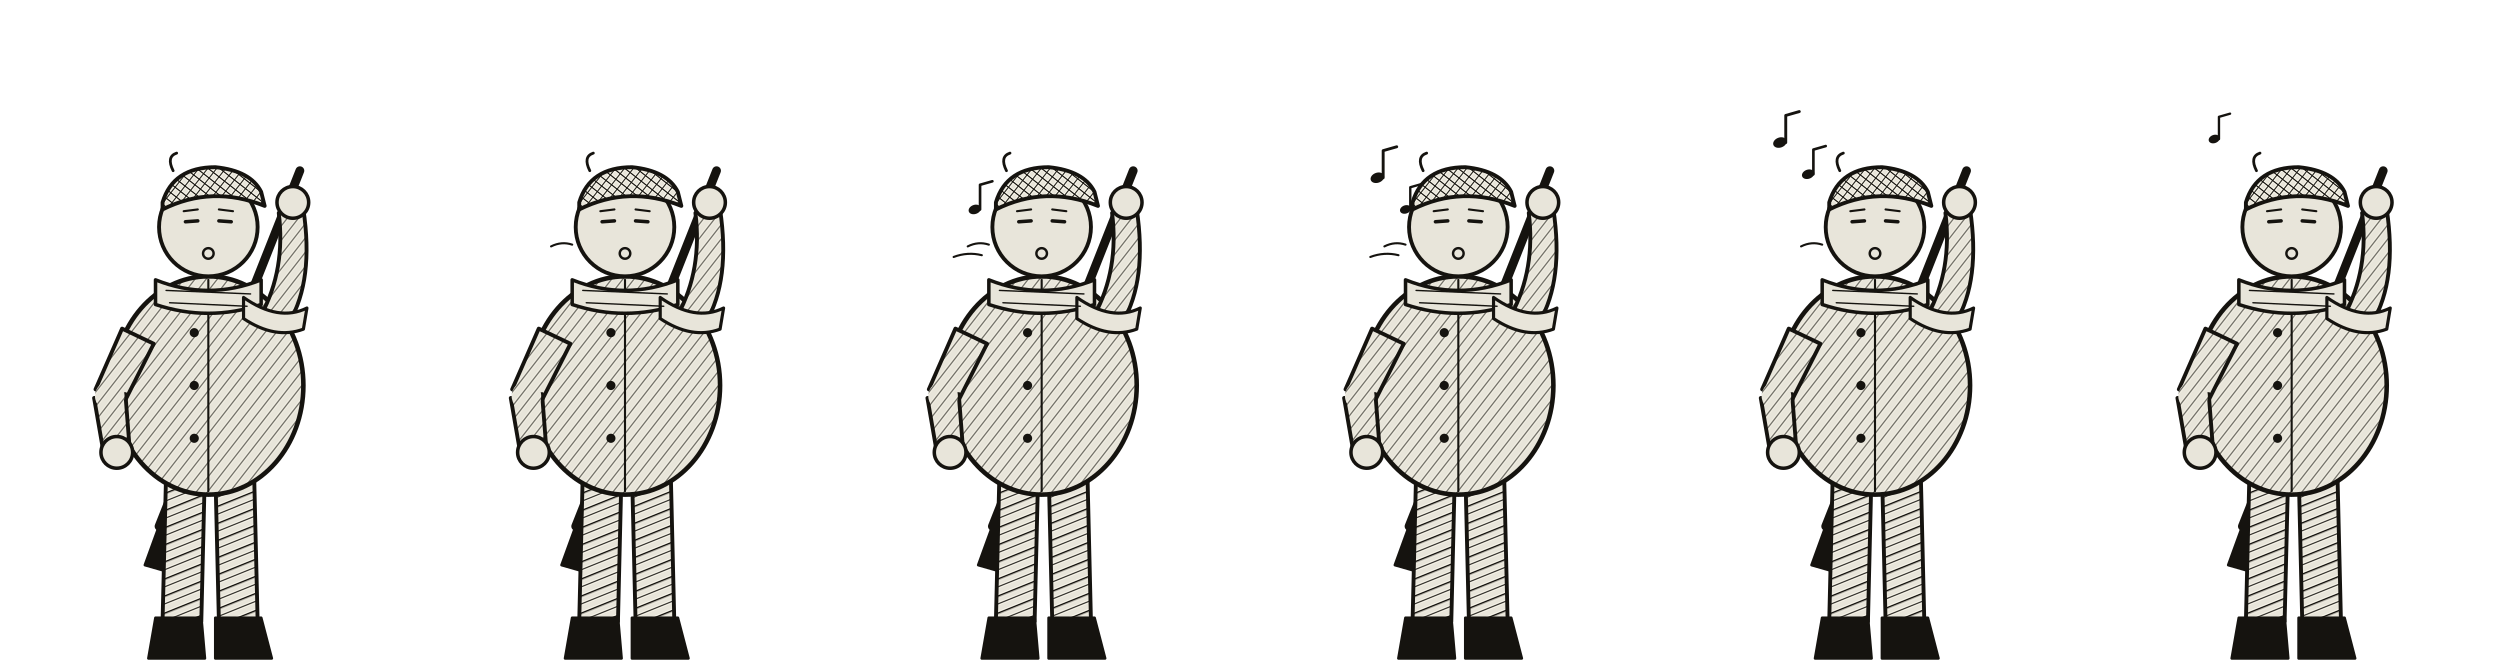
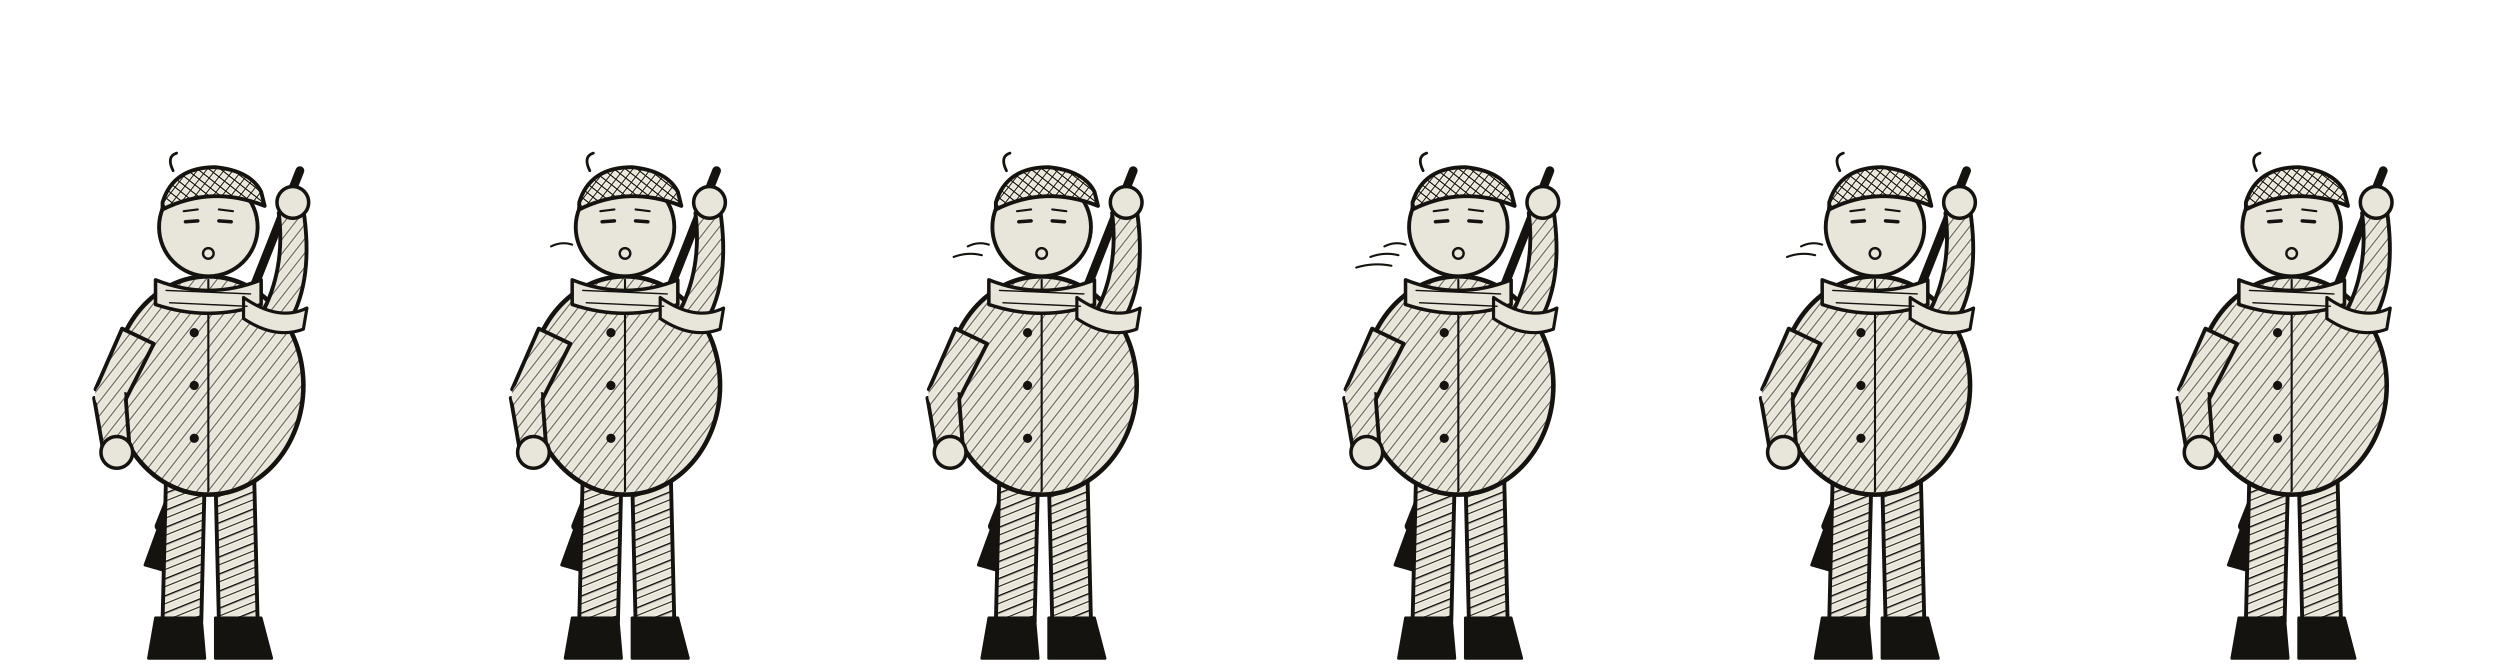
<svg xmlns="http://www.w3.org/2000/svg" width="1200" height="320" viewBox="0 0 1200 320">
  <defs>
    <pattern id="hach-1" width="5" height="5" patternUnits="userSpaceOnUse" patternTransform="rotate(38)">
      <rect width="5" height="5" fill="#E8E5DA" />
      <line x1="0" y1="0" x2="0" y2="5" stroke="#15130F" stroke-width=".7" />
    </pattern>
    <pattern id="hach-2" width="4" height="4" patternUnits="userSpaceOnUse" patternTransform="rotate(38)">
      <rect width="4" height="4" fill="#E8E5DA" />
      <line x1="0" y1="0" x2="0" y2="4" stroke="#15130F" stroke-width="1" />
      <line x1="0" y1="2" x2="4" y2="2" stroke="#15130F" stroke-width=".6" />
    </pattern>
    <pattern id="molletiere" width="9" height="9" patternUnits="userSpaceOnUse" patternTransform="rotate(-22)">
      <rect width="9" height="9" fill="#E8E5DA" />
      <line x1="0" y1="0" x2="9" y2="0" stroke="#15130F" stroke-width="1.6" />
      <line x1="0" y1="4.5" x2="9" y2="4.5" stroke="#15130F" stroke-width=".5" />
    </pattern>
    <pattern id="pointille" width="4" height="4" patternUnits="userSpaceOnUse">
      <rect width="4" height="4" fill="#E8E5DA" />
      <circle cx="2" cy="2" r=".7" fill="#15130F" />
    </pattern>
  </defs>
  <g transform="translate(-1.40 -26.22) scale(0.845)">
    <g id="p-jacquot" stroke="#15130F" stroke-linejoin="round" stroke-linecap="round">
      <path d="M92 330 L172 128" stroke-width="5" />
      <path d="M92 330 L84 352 L98 356 L104 334 Z" fill="#15130F" stroke-width="1.6" />
      <path d="M96 300 L94 384 L116 384 L118 300 Z M124 300 L126 384 L148 384 L146 300 Z" fill="url(#molletiere)" stroke-width="2.2" />
      <path d="M90 382 L86 405 L118 405 L116 382 Z M124 382 L124 405 L156 405 L150 382 Z" fill="#15130F" stroke-width="1.6" />
      <ellipse cx="120" cy="250" rx="54" ry="62" fill="url(#hach-1)" stroke-width="2.6" />
      <path d="M120 190 L120 310" stroke-width="1.2" />
      <circle cx="112" cy="220" r="2.6" fill="#15130F" stroke="none" />
      <circle cx="112" cy="250" r="2.6" fill="#15130F" stroke="none" />
      <circle cx="112" cy="280" r="2.6" fill="#15130F" stroke="none" />
      <path d="M166 214 Q180 190 174 150 Q166 144 160 152 Q164 184 150 210 Z" fill="url(#hach-1)" stroke-width="2.2" />
      <circle cx="168" cy="146" r="9" fill="#E8E5DA" stroke-width="2" />
      <path d="M90 190 Q120 202 150 190 L150 204 Q120 214 90 204 Z" fill="#E8E5DA" stroke-width="2" />
      <path d="M140 200 Q160 214 176 206 L174 218 Q158 224 140 212 Z" fill="#E8E5DA" stroke-width="1.8" />
      <path d="M96 196 L144 198 M98 203 L142 205" stroke-width=".8" />
      <circle cx="120" cy="160" r="28" fill="#E8E5DA" stroke-width="2.2" />
      <path d="M107 157 L114 156.5 M126 156.5 L133 157" fill="none" stroke-width="2" />
      <path d="M106 151 L114 150 M126 150 L134 151" fill="none" stroke-width="1.2" />
      <circle cx="120" cy="175" r="2.2" fill="#15130F" stroke-width="1" />
      <path d="M94 146 Q100 126 124 126 Q144 128 150 140 L152 148 Q122 136 94 150 Z" fill="url(#hach-2)" stroke-width="2.2" />
      <path d="M100 128 Q96 120 102 118" fill="none" stroke-width="1.6" />
      <g stroke="#15130F" stroke-linejoin="round" stroke-linecap="round">
        <path d="M71.0 217.7 L55.9 252.2 L72.1 259.8 L89.0 226.3 Z" fill="url(#hach-1)" stroke-width="2.2" />
        <path d="M55.1 257.1 L60.6 288.9 L75.4 287.1 L72.9 254.9 Z" fill="url(#hach-1)" stroke-width="2.2" />
        <circle cx="64.0" cy="256.0" r="8.4" fill="url(#hach-1)" stroke="none" />
        <circle cx="68.0" cy="288.0" r="9" fill="#E8E5DA" stroke-width="2" />
        <circle cx="120" cy="175" r="3" fill="#E8E5DA" stroke-width="1.4" />
      </g>
    </g>
  </g>
  <g transform="translate(198.60 -26.22) scale(0.845)">
    <g id="p-jacquot" stroke="#15130F" stroke-linejoin="round" stroke-linecap="round">
      <path d="M92 330 L172 128" stroke-width="5" />
      <path d="M92 330 L84 352 L98 356 L104 334 Z" fill="#15130F" stroke-width="1.6" />
      <path d="M96 300 L94 384 L116 384 L118 300 Z M124 300 L126 384 L148 384 L146 300 Z" fill="url(#molletiere)" stroke-width="2.2" />
      <path d="M90 382 L86 405 L118 405 L116 382 Z M124 382 L124 405 L156 405 L150 382 Z" fill="#15130F" stroke-width="1.6" />
      <ellipse cx="120" cy="250" rx="54" ry="62" fill="url(#hach-1)" stroke-width="2.6" />
      <path d="M120 190 L120 310" stroke-width="1.2" />
      <circle cx="112" cy="220" r="2.6" fill="#15130F" stroke="none" />
      <circle cx="112" cy="250" r="2.6" fill="#15130F" stroke="none" />
      <circle cx="112" cy="280" r="2.6" fill="#15130F" stroke="none" />
      <path d="M166 214 Q180 190 174 150 Q166 144 160 152 Q164 184 150 210 Z" fill="url(#hach-1)" stroke-width="2.2" />
      <circle cx="168" cy="146" r="9" fill="#E8E5DA" stroke-width="2" />
      <path d="M90 190 Q120 202 150 190 L150 204 Q120 214 90 204 Z" fill="#E8E5DA" stroke-width="2" />
      <path d="M140 200 Q160 214 176 206 L174 218 Q158 224 140 212 Z" fill="#E8E5DA" stroke-width="1.8" />
      <path d="M96 196 L144 198 M98 203 L142 205" stroke-width=".8" />
      <circle cx="120" cy="160" r="28" fill="#E8E5DA" stroke-width="2.2" />
      <path d="M107 157 L114 156.5 M126 156.5 L133 157" fill="none" stroke-width="2" />
      <path d="M106 151 L114 150 M126 150 L134 151" fill="none" stroke-width="1.2" />
      <circle cx="120" cy="175" r="2.2" fill="#15130F" stroke-width="1" />
      <path d="M94 146 Q100 126 124 126 Q144 128 150 140 L152 148 Q122 136 94 150 Z" fill="url(#hach-2)" stroke-width="2.2" />
      <path d="M100 128 Q96 120 102 118" fill="none" stroke-width="1.6" />
      <g stroke="#15130F" stroke-linejoin="round" stroke-linecap="round">
        <path d="M71.0 217.7 L55.9 252.2 L72.1 259.8 L89.0 226.3 Z" fill="url(#hach-1)" stroke-width="2.2" />
        <path d="M55.1 257.1 L60.6 288.9 L75.4 287.1 L72.9 254.9 Z" fill="url(#hach-1)" stroke-width="2.2" />
        <circle cx="64.0" cy="256.0" r="8.4" fill="url(#hach-1)" stroke="none" />
        <circle cx="68.0" cy="288.0" r="9" fill="#E8E5DA" stroke-width="2" />
        <circle cx="120" cy="175" r="3" fill="#E8E5DA" stroke-width="1.4" />
        <path d="M90 170 Q84 168 78 171" fill="none" stroke-width="1.2" />
      </g>
    </g>
  </g>
  <g transform="translate(398.60 -26.22) scale(0.845)">
    <g id="p-jacquot" stroke="#15130F" stroke-linejoin="round" stroke-linecap="round">
      <path d="M92 330 L172 128" stroke-width="5" />
      <path d="M92 330 L84 352 L98 356 L104 334 Z" fill="#15130F" stroke-width="1.6" />
      <path d="M96 300 L94 384 L116 384 L118 300 Z M124 300 L126 384 L148 384 L146 300 Z" fill="url(#molletiere)" stroke-width="2.2" />
      <path d="M90 382 L86 405 L118 405 L116 382 Z M124 382 L124 405 L156 405 L150 382 Z" fill="#15130F" stroke-width="1.6" />
      <ellipse cx="120" cy="250" rx="54" ry="62" fill="url(#hach-1)" stroke-width="2.6" />
      <path d="M120 190 L120 310" stroke-width="1.2" />
      <circle cx="112" cy="220" r="2.6" fill="#15130F" stroke="none" />
      <circle cx="112" cy="250" r="2.6" fill="#15130F" stroke="none" />
      <circle cx="112" cy="280" r="2.6" fill="#15130F" stroke="none" />
      <path d="M166 214 Q180 190 174 150 Q166 144 160 152 Q164 184 150 210 Z" fill="url(#hach-1)" stroke-width="2.2" />
      <circle cx="168" cy="146" r="9" fill="#E8E5DA" stroke-width="2" />
      <path d="M90 190 Q120 202 150 190 L150 204 Q120 214 90 204 Z" fill="#E8E5DA" stroke-width="2" />
      <path d="M140 200 Q160 214 176 206 L174 218 Q158 224 140 212 Z" fill="#E8E5DA" stroke-width="1.8" />
      <path d="M96 196 L144 198 M98 203 L142 205" stroke-width=".8" />
      <circle cx="120" cy="160" r="28" fill="#E8E5DA" stroke-width="2.2" />
      <path d="M107 157 L114 156.5 M126 156.5 L133 157" fill="none" stroke-width="2" />
      <path d="M106 151 L114 150 M126 150 L134 151" fill="none" stroke-width="1.2" />
      <circle cx="120" cy="175" r="2.2" fill="#15130F" stroke-width="1" />
      <path d="M94 146 Q100 126 124 126 Q144 128 150 140 L152 148 Q122 136 94 150 Z" fill="url(#hach-2)" stroke-width="2.2" />
      <path d="M100 128 Q96 120 102 118" fill="none" stroke-width="1.6" />
      <g stroke="#15130F" stroke-linejoin="round" stroke-linecap="round">
        <path d="M71.0 217.7 L55.9 252.2 L72.1 259.8 L89.0 226.3 Z" fill="url(#hach-1)" stroke-width="2.2" />
        <path d="M55.1 257.1 L60.6 288.9 L75.4 287.1 L72.9 254.9 Z" fill="url(#hach-1)" stroke-width="2.2" />
        <circle cx="64.0" cy="256.0" r="8.4" fill="url(#hach-1)" stroke="none" />
        <circle cx="68.0" cy="288.0" r="9" fill="#E8E5DA" stroke-width="2" />
        <circle cx="120" cy="175" r="3" fill="#E8E5DA" stroke-width="1.4" />
        <path d="M90 170 Q84 168 78 171" fill="none" stroke-width="1.2" />
        <path d="M86 176 Q78 174 70 177" fill="none" stroke-width="1.2" />
-         <g transform="translate(82.0 150.0) scale(1.0)">
-           <path d="M3 0 V-14 L10 -16" fill="none" stroke-width="1.5" />
-           <ellipse cx="0" cy="0" rx="3.6" ry="2.6" fill="#15130F" stroke="none" transform="rotate(-20)" />
-         </g>
      </g>
    </g>
  </g>
  <g transform="translate(598.60 -26.22) scale(0.845)">
    <g id="p-jacquot" stroke="#15130F" stroke-linejoin="round" stroke-linecap="round">
      <path d="M92 330 L172 128" stroke-width="5" />
      <path d="M92 330 L84 352 L98 356 L104 334 Z" fill="#15130F" stroke-width="1.6" />
      <path d="M96 300 L94 384 L116 384 L118 300 Z M124 300 L126 384 L148 384 L146 300 Z" fill="url(#molletiere)" stroke-width="2.2" />
      <path d="M90 382 L86 405 L118 405 L116 382 Z M124 382 L124 405 L156 405 L150 382 Z" fill="#15130F" stroke-width="1.6" />
      <ellipse cx="120" cy="250" rx="54" ry="62" fill="url(#hach-1)" stroke-width="2.6" />
      <path d="M120 190 L120 310" stroke-width="1.2" />
      <circle cx="112" cy="220" r="2.6" fill="#15130F" stroke="none" />
      <circle cx="112" cy="250" r="2.6" fill="#15130F" stroke="none" />
      <circle cx="112" cy="280" r="2.6" fill="#15130F" stroke="none" />
      <path d="M166 214 Q180 190 174 150 Q166 144 160 152 Q164 184 150 210 Z" fill="url(#hach-1)" stroke-width="2.2" />
      <circle cx="168" cy="146" r="9" fill="#E8E5DA" stroke-width="2" />
      <path d="M90 190 Q120 202 150 190 L150 204 Q120 214 90 204 Z" fill="#E8E5DA" stroke-width="2" />
      <path d="M140 200 Q160 214 176 206 L174 218 Q158 224 140 212 Z" fill="#E8E5DA" stroke-width="1.8" />
      <path d="M96 196 L144 198 M98 203 L142 205" stroke-width=".8" />
      <circle cx="120" cy="160" r="28" fill="#E8E5DA" stroke-width="2.2" />
      <path d="M107 157 L114 156.5 M126 156.5 L133 157" fill="none" stroke-width="2" />
      <path d="M106 151 L114 150 M126 150 L134 151" fill="none" stroke-width="1.2" />
      <circle cx="120" cy="175" r="2.2" fill="#15130F" stroke-width="1" />
      <path d="M94 146 Q100 126 124 126 Q144 128 150 140 L152 148 Q122 136 94 150 Z" fill="url(#hach-2)" stroke-width="2.2" />
      <path d="M100 128 Q96 120 102 118" fill="none" stroke-width="1.6" />
      <g stroke="#15130F" stroke-linejoin="round" stroke-linecap="round">
        <path d="M71.0 217.7 L55.9 252.2 L72.1 259.8 L89.0 226.3 Z" fill="url(#hach-1)" stroke-width="2.2" />
        <path d="M55.1 257.1 L60.6 288.9 L75.4 287.1 L72.9 254.9 Z" fill="url(#hach-1)" stroke-width="2.2" />
        <circle cx="64.0" cy="256.0" r="8.4" fill="url(#hach-1)" stroke="none" />
        <circle cx="68.0" cy="288.0" r="9" fill="#E8E5DA" stroke-width="2" />
        <circle cx="120" cy="175" r="3" fill="#E8E5DA" stroke-width="1.4" />
        <path d="M90 170 Q84 168 78 171" fill="none" stroke-width="1.2" />
        <path d="M86 176 Q78 174 70 177" fill="none" stroke-width="1.2" />
-         <g transform="translate(74.0 132.0) scale(1.1)">
-           <path d="M3 0 V-14 L10 -16" fill="none" stroke-width="1.5" />
-           <ellipse cx="0" cy="0" rx="3.6" ry="2.6" fill="#15130F" stroke="none" transform="rotate(-20)" />
-         </g>
-         <g transform="translate(90.0 150.0) scale(0.9)">
-           <path d="M3 0 V-14 L10 -16" fill="none" stroke-width="1.5" />
-           <ellipse cx="0" cy="0" rx="3.6" ry="2.6" fill="#15130F" stroke="none" transform="rotate(-20)" />
-         </g>
+         <path d="M82 182 Q72 180 62 183" fill="none" stroke-width="1.2" />
      </g>
    </g>
  </g>
  <g transform="translate(798.60 -26.22) scale(0.845)">
    <g id="p-jacquot" stroke="#15130F" stroke-linejoin="round" stroke-linecap="round">
      <path d="M92 330 L172 128" stroke-width="5" />
      <path d="M92 330 L84 352 L98 356 L104 334 Z" fill="#15130F" stroke-width="1.6" />
      <path d="M96 300 L94 384 L116 384 L118 300 Z M124 300 L126 384 L148 384 L146 300 Z" fill="url(#molletiere)" stroke-width="2.2" />
      <path d="M90 382 L86 405 L118 405 L116 382 Z M124 382 L124 405 L156 405 L150 382 Z" fill="#15130F" stroke-width="1.6" />
      <ellipse cx="120" cy="250" rx="54" ry="62" fill="url(#hach-1)" stroke-width="2.6" />
      <path d="M120 190 L120 310" stroke-width="1.2" />
      <circle cx="112" cy="220" r="2.6" fill="#15130F" stroke="none" />
      <circle cx="112" cy="250" r="2.6" fill="#15130F" stroke="none" />
      <circle cx="112" cy="280" r="2.6" fill="#15130F" stroke="none" />
      <path d="M166 214 Q180 190 174 150 Q166 144 160 152 Q164 184 150 210 Z" fill="url(#hach-1)" stroke-width="2.2" />
      <circle cx="168" cy="146" r="9" fill="#E8E5DA" stroke-width="2" />
      <path d="M90 190 Q120 202 150 190 L150 204 Q120 214 90 204 Z" fill="#E8E5DA" stroke-width="2" />
      <path d="M140 200 Q160 214 176 206 L174 218 Q158 224 140 212 Z" fill="#E8E5DA" stroke-width="1.8" />
      <path d="M96 196 L144 198 M98 203 L142 205" stroke-width=".8" />
      <circle cx="120" cy="160" r="28" fill="#E8E5DA" stroke-width="2.2" />
      <path d="M107 157 L114 156.5 M126 156.5 L133 157" fill="none" stroke-width="2" />
      <path d="M106 151 L114 150 M126 150 L134 151" fill="none" stroke-width="1.2" />
      <circle cx="120" cy="175" r="2.2" fill="#15130F" stroke-width="1" />
      <path d="M94 146 Q100 126 124 126 Q144 128 150 140 L152 148 Q122 136 94 150 Z" fill="url(#hach-2)" stroke-width="2.2" />
      <path d="M100 128 Q96 120 102 118" fill="none" stroke-width="1.6" />
      <g stroke="#15130F" stroke-linejoin="round" stroke-linecap="round">
        <path d="M71.0 217.7 L55.9 252.2 L72.1 259.8 L89.0 226.3 Z" fill="url(#hach-1)" stroke-width="2.2" />
        <path d="M55.1 257.1 L60.6 288.9 L75.4 287.1 L72.9 254.9 Z" fill="url(#hach-1)" stroke-width="2.2" />
        <circle cx="64.0" cy="256.0" r="8.4" fill="url(#hach-1)" stroke="none" />
        <circle cx="68.0" cy="288.0" r="9" fill="#E8E5DA" stroke-width="2" />
        <circle cx="120" cy="175" r="3" fill="#E8E5DA" stroke-width="1.4" />
        <path d="M90 170 Q84 168 78 171" fill="none" stroke-width="1.2" />
-         <g transform="translate(66.0 112.0) scale(1.1)">
-           <path d="M3 0 V-14 L10 -16" fill="none" stroke-width="1.5" />
-           <ellipse cx="0" cy="0" rx="3.6" ry="2.6" fill="#15130F" stroke="none" transform="rotate(-20)" />
-         </g>
-         <g transform="translate(82.0 130.0) scale(1.0)">
-           <path d="M3 0 V-14 L10 -16" fill="none" stroke-width="1.5" />
-           <ellipse cx="0" cy="0" rx="3.6" ry="2.6" fill="#15130F" stroke="none" transform="rotate(-20)" />
-         </g>
+         <path d="M86 176 Q78 174 70 177" fill="none" stroke-width="1.2" />
      </g>
    </g>
  </g>
  <g transform="translate(998.60 -26.22) scale(0.845)">
    <g id="p-jacquot" stroke="#15130F" stroke-linejoin="round" stroke-linecap="round">
      <path d="M92 330 L172 128" stroke-width="5" />
      <path d="M92 330 L84 352 L98 356 L104 334 Z" fill="#15130F" stroke-width="1.6" />
      <path d="M96 300 L94 384 L116 384 L118 300 Z M124 300 L126 384 L148 384 L146 300 Z" fill="url(#molletiere)" stroke-width="2.2" />
      <path d="M90 382 L86 405 L118 405 L116 382 Z M124 382 L124 405 L156 405 L150 382 Z" fill="#15130F" stroke-width="1.6" />
      <ellipse cx="120" cy="250" rx="54" ry="62" fill="url(#hach-1)" stroke-width="2.6" />
      <path d="M120 190 L120 310" stroke-width="1.2" />
      <circle cx="112" cy="220" r="2.6" fill="#15130F" stroke="none" />
      <circle cx="112" cy="250" r="2.6" fill="#15130F" stroke="none" />
      <circle cx="112" cy="280" r="2.6" fill="#15130F" stroke="none" />
      <path d="M166 214 Q180 190 174 150 Q166 144 160 152 Q164 184 150 210 Z" fill="url(#hach-1)" stroke-width="2.2" />
      <circle cx="168" cy="146" r="9" fill="#E8E5DA" stroke-width="2" />
      <path d="M90 190 Q120 202 150 190 L150 204 Q120 214 90 204 Z" fill="#E8E5DA" stroke-width="2" />
      <path d="M140 200 Q160 214 176 206 L174 218 Q158 224 140 212 Z" fill="#E8E5DA" stroke-width="1.8" />
      <path d="M96 196 L144 198 M98 203 L142 205" stroke-width=".8" />
      <circle cx="120" cy="160" r="28" fill="#E8E5DA" stroke-width="2.2" />
      <path d="M107 157 L114 156.5 M126 156.5 L133 157" fill="none" stroke-width="2" />
      <path d="M106 151 L114 150 M126 150 L134 151" fill="none" stroke-width="1.2" />
      <circle cx="120" cy="175" r="2.2" fill="#15130F" stroke-width="1" />
      <path d="M94 146 Q100 126 124 126 Q144 128 150 140 L152 148 Q122 136 94 150 Z" fill="url(#hach-2)" stroke-width="2.2" />
      <path d="M100 128 Q96 120 102 118" fill="none" stroke-width="1.6" />
      <g stroke="#15130F" stroke-linejoin="round" stroke-linecap="round">
        <path d="M71.0 217.7 L55.9 252.2 L72.1 259.8 L89.0 226.3 Z" fill="url(#hach-1)" stroke-width="2.2" />
        <path d="M55.1 257.1 L60.6 288.9 L75.4 287.1 L72.9 254.9 Z" fill="url(#hach-1)" stroke-width="2.2" />
        <circle cx="64.0" cy="256.0" r="8.4" fill="url(#hach-1)" stroke="none" />
        <circle cx="68.0" cy="288.0" r="9" fill="#E8E5DA" stroke-width="2" />
        <circle cx="120" cy="175" r="3" fill="#E8E5DA" stroke-width="1.4" />
-         <g transform="translate(76.0 110.0) scale(0.9)">
-           <path d="M3 0 V-14 L10 -16" fill="none" stroke-width="1.5" />
-           <ellipse cx="0" cy="0" rx="3.6" ry="2.6" fill="#15130F" stroke="none" transform="rotate(-20)" />
-         </g>
      </g>
    </g>
  </g>
</svg>
